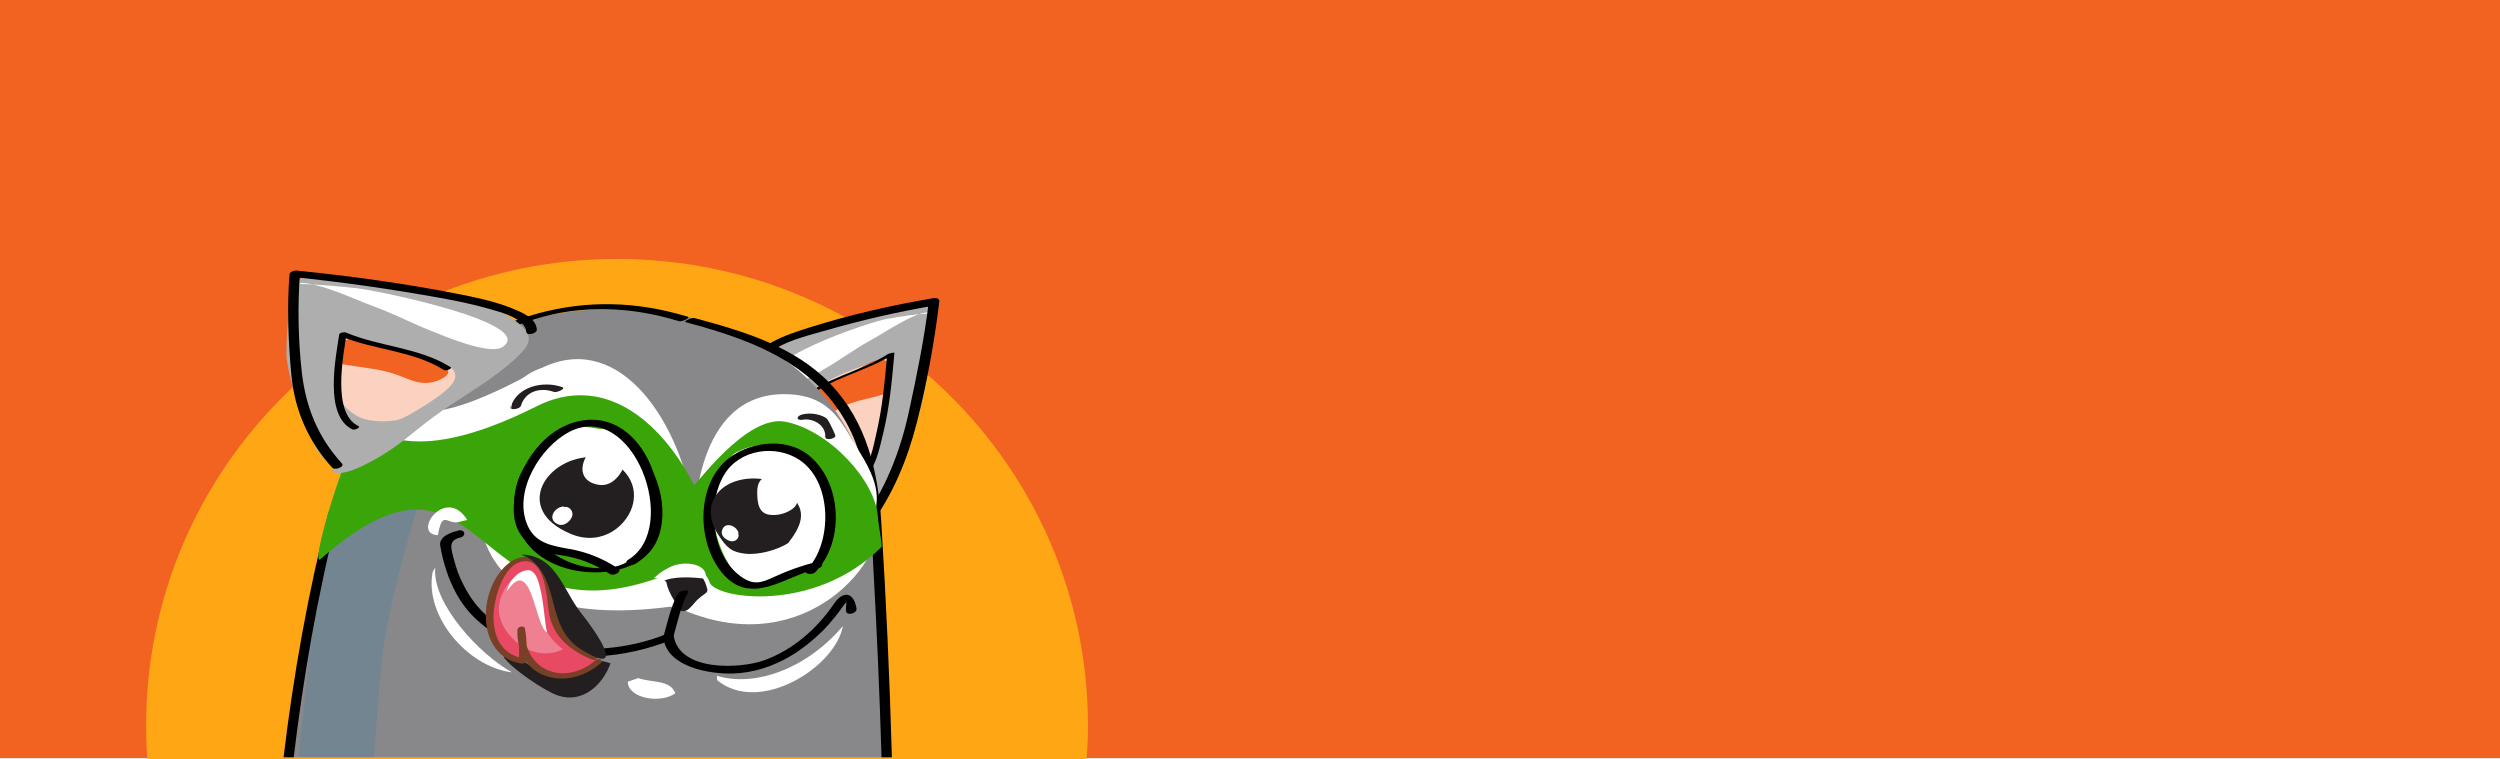
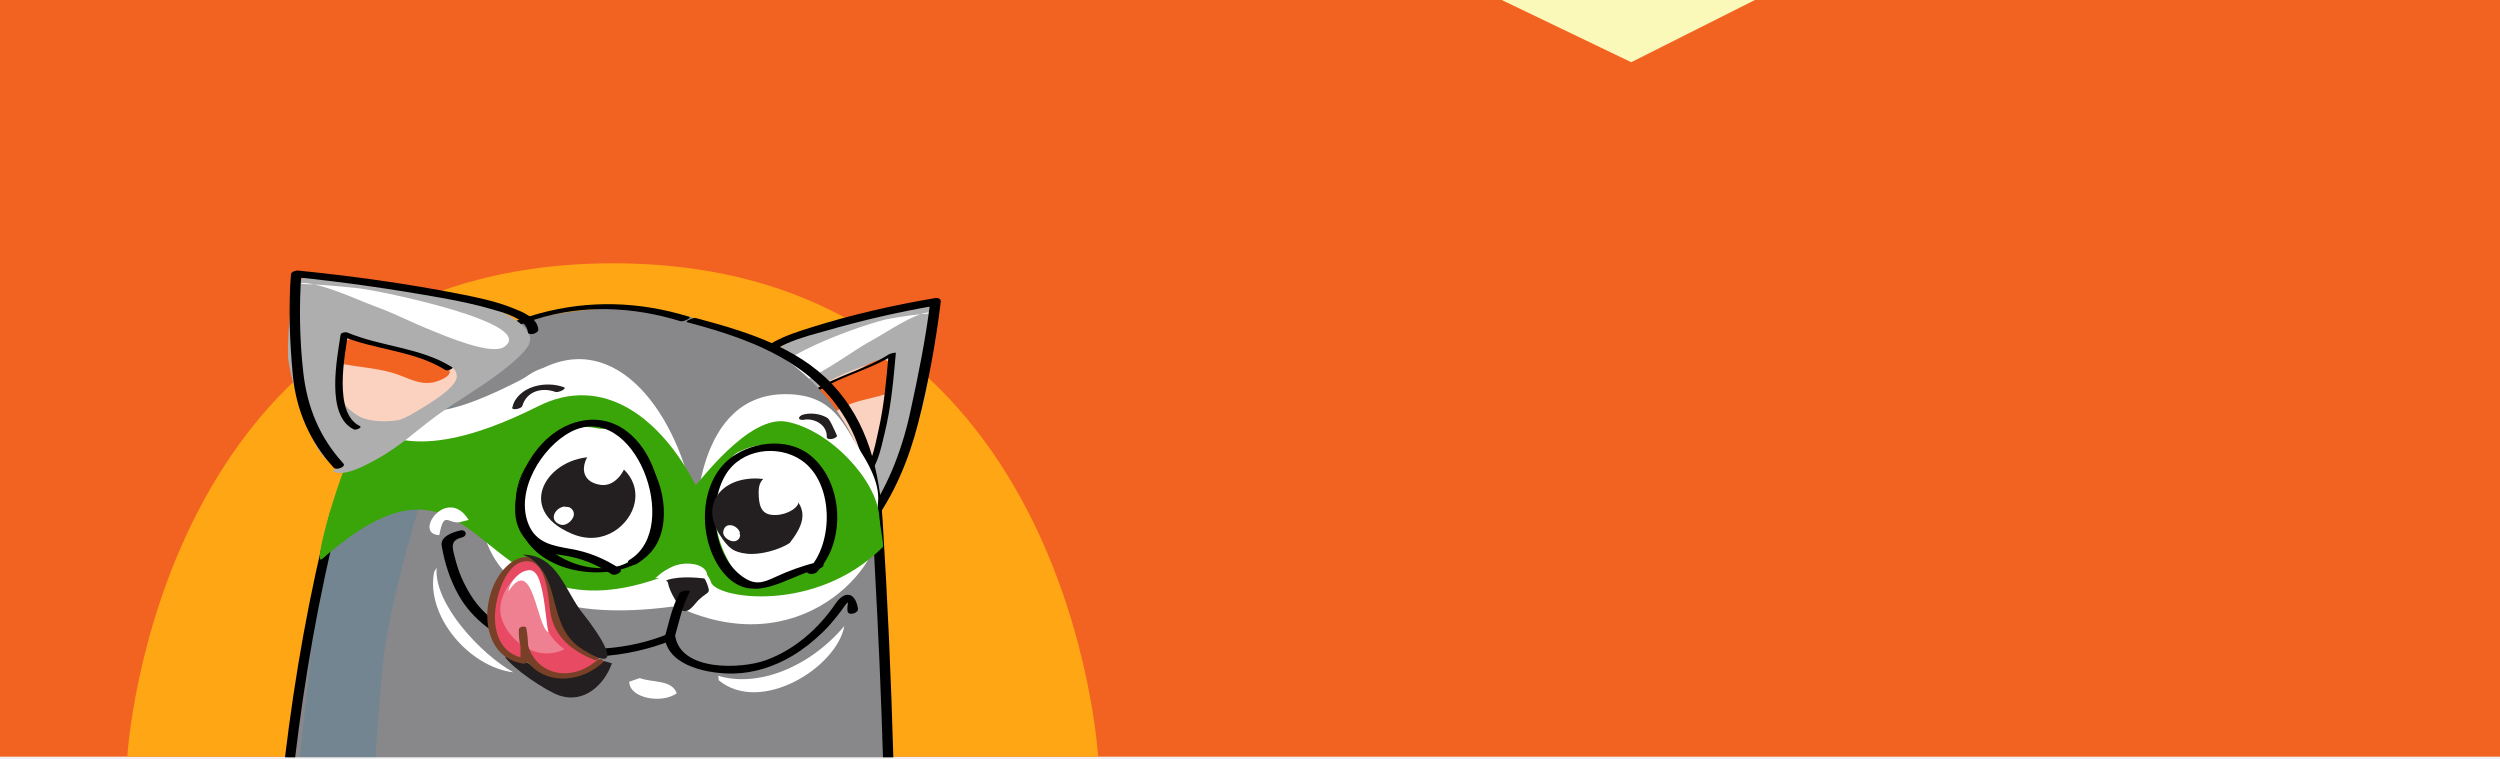
<svg xmlns="http://www.w3.org/2000/svg" width="1728" height="524" viewBox="0 0 1728 524" fill="none">
-   <g filter="url(#filter0_d_731_3966)">
-     <rect width="1728" height="524" fill="#F26322" />
-   </g>
-   <path d="M752 501.5C752 679.612 597.269 561.5 417.5 561.5C237.731 561.5 101 679.612 101 501.5C101 323.388 246.731 179 426.5 179C606.269 179 752 323.388 752 501.5Z" fill="#FFA614" />
-   <path d="M596.225 361.303C610.844 352.702 620.622 319.387 626.005 302.483C633.067 280.24 635.092 260.567 640.228 238.72C642.352 229.724 648.723 218.058 642.303 213.165C637.413 209.458 623.486 212.621 617.313 213.017C596.818 214.302 574.397 224.632 554.049 231.8C544.814 235.062 534.838 241.191 527.331 249.693C517.849 260.468 518.886 266.746 524.22 277.422C532.023 293.141 543.283 305.152 553.259 318.646C562.988 331.794 570.001 347.463 581.261 358.733C585.41 362.835 594.497 372.227 600.473 366.74L596.127 361.402L596.225 361.303Z" fill="#AEAEAF" />
-   <path d="M588.62 337.181C610.103 315.729 612.918 276.581 613.609 247.863C596.522 252.312 581.36 257.65 565.013 267.14C558.494 270.946 548.864 274.258 547.284 284.885C545.802 295.463 558.396 309.797 563.235 316.025C571.483 326.752 581.015 330.36 591.83 335.698L588.571 337.181H588.62Z" fill="#FBD2C0" />
-   <path d="M639.439 210.544C612.672 240.448 625.068 297.094 595.633 322.302C585.954 330.656 568.273 327.443 562.248 318.15C557.359 331.546 577.558 356.26 585.707 362.043C602.103 373.609 613.561 344.15 620.376 327.146C626.747 311.428 633.513 293.238 637.71 276.927C640.081 267.733 647.489 213.164 643.093 213.312L639.34 210.495L639.439 210.544Z" fill="#AEAEAF" />
-   <path d="M641.462 215.885C630.746 216.428 612.72 229.231 601.904 235.113C591.187 240.945 580.964 248.607 570.297 254.785C563.926 258.542 537.504 275.249 532.269 268.18C518.441 249.496 601.855 222.459 612.522 220.531C622.794 218.653 632.277 217.219 642.055 216.676C642.302 217.417 642.351 218.554 642.648 219.196L641.364 215.885H641.462Z" fill="white" />
-   <path d="M610.497 272.628C600.126 275.841 590.199 276.78 580.075 282.316C571.976 286.765 564.025 294.08 556.419 288.346C539.085 275.347 576.223 264.126 584.964 259.727C591.039 256.663 602.496 248.705 608.275 248.556C620.029 248.26 610.645 262.693 614.152 271.195L610.497 272.579V272.628Z" fill="#F26322" />
-   <path d="M601.214 363.527C617.067 342.025 627.043 318.151 633.661 292.349C640.624 265.164 645.909 236.248 649.267 208.419C649.465 206.689 647.39 205.75 645.909 205.948C616.623 210.891 587.485 217.514 559.187 226.461C544.371 231.157 520.715 238.373 516.467 255.673C515.579 259.232 522.986 258.392 523.777 255.179C527.777 238.769 556.421 232.541 570.15 228.586C594.893 221.419 619.932 215.636 645.316 211.286C644.23 210.446 643.094 209.655 641.958 208.815C638.847 234.221 633.612 260.072 628.13 285.034C622.105 312.566 611.882 338.466 595.14 361.253C592.423 364.96 599.14 366.196 601.165 363.477L601.214 363.527Z" fill="black" />
-   <path d="M595.978 331.102C605.411 324.676 607.929 309.699 610.448 299.467C614.942 281.228 616.523 262.742 618.202 244.058C618.301 243.168 614.053 244.552 613.708 244.75C593.558 257.7 568.766 261.259 550.691 277.669C549.752 278.559 554.444 277.966 555.284 277.175C573.112 261.061 597.707 257.502 617.609 244.75C616.128 244.997 614.597 245.244 613.164 245.442C611.584 263.137 610.053 280.586 606.102 297.935C603.682 308.463 601.065 325.121 591.484 331.645C590.546 332.288 595.089 331.794 596.077 331.151L595.978 331.102Z" fill="black" />
-   <path d="M616.03 523.43H197.63C203.902 469.553 214.223 409.546 230.471 363.924C231.607 360.711 232.743 357.547 233.978 354.532C234.126 354.038 234.324 353.643 234.472 353.198L234.027 354.186L231.607 359.623L231.163 360.661C231.509 357.795 231.904 354.928 232.447 352.11C236.25 330.164 244.645 310.59 256.449 293.587C263.461 283.404 271.709 274.112 280.944 265.758C331.812 219.691 411.966 202.588 478.687 219.79C490.194 222.755 501.306 226.759 511.825 231.801C513.306 232.493 527.579 237.633 544.519 250.287C562.248 263.485 582.941 284.887 595.337 318.103C601.016 333.327 605.017 351.023 606.103 371.585C607.19 390.665 615.585 496.788 615.931 518.982C615.931 520.465 615.931 521.898 615.931 523.381L616.03 523.43Z" fill="#88888A" />
-   <path opacity="0.2" d="M326.083 247.814C306.476 284.886 269.19 405.294 264.054 455.86C261.831 477.509 260.053 500.148 258.572 523.379H206.321C209.581 491.646 212.741 463.027 215.112 441.921V441.822C215.211 440.636 215.408 439.449 215.507 438.312C218.075 415.476 223.359 389.279 230.422 363.873C230.767 362.439 231.212 361.006 231.607 359.572C232.298 357.101 233.039 354.679 233.78 352.257C240.299 330.657 248.003 310.193 256.399 293.536C258.226 289.878 260.103 286.319 262.029 283.057C261.683 277.669 270.029 271.441 280.894 265.707C299.809 255.673 326.231 247.221 326.033 247.814H326.083Z" fill="#197AA9" />
-   <path d="M234.274 353.049C234.176 353.395 234.077 353.79 233.978 354.136C233.978 354.235 233.879 354.383 233.879 354.482C226.521 383.348 220.298 412.511 215.063 441.872V441.971C210.273 468.959 206.272 496.145 203.013 523.429H196C202.865 466.389 212.89 409.793 227.064 354.235C227.36 352.999 230.323 352.159 232.348 352.109C232.842 352.109 233.336 352.208 233.682 352.307C234.077 352.406 234.274 352.703 234.176 353.049H234.274Z" fill="black" />
-   <path d="M616.474 523.43H609.313C608.029 480.13 606.103 436.88 603.732 393.679C602.35 368.668 602.103 342.422 595.386 318.152C592.917 309.255 589.657 300.654 585.114 292.4C574.99 273.963 560.865 260.518 544.518 250.336C523.48 237.188 498.787 229.279 474.094 222.755C472.217 222.26 476.168 220.283 478.687 219.838C479.18 219.739 479.625 219.739 479.971 219.838C513.454 228.785 549.605 239.511 574.199 265.56C598.893 291.708 606.893 325.418 609.116 360.463C612.523 414.785 614.943 469.157 616.474 523.578V523.43Z" fill="black" />
-   <path d="M475.08 218.85C440.905 208.371 406.236 207.234 371.715 216.675C331.07 227.846 294.919 252.461 262.077 278.214C258.966 280.685 266.176 280.24 267.757 279.004C298.524 254.883 331.514 232.541 369.147 220.728C402.137 210.348 436.509 211.93 469.351 222.013C471.327 222.606 477.796 219.591 475.129 218.8L475.08 218.85Z" fill="black" />
-   <path d="M463.377 419.331C310.675 439.251 331.417 336.439 331.763 333.276C332.503 326.405 233.484 349.785 242.077 323.538C250.374 298.181 275.857 281.079 279.858 278.113C288.204 272.033 279.166 306.485 371.568 255.87C424.658 226.806 468.069 285.577 479.378 350.675C481.847 364.959 477.254 270.155 544.37 272.478C575.336 273.566 581.953 293.238 593.954 312.12C612.573 341.481 603.387 348.648 606.004 356.557C615.091 384.336 558.199 457.836 472.513 421.704L463.426 419.232V419.331H463.377Z" fill="white" />
-   <path d="M454.438 399.66C323.12 445.727 336.75 285.133 221.582 386.413C213.482 393.531 239.855 304.757 250.571 296.947C258.918 290.867 277.042 327.988 370.876 280.833C415.867 258.195 455.672 288.742 479.724 335.155C480.415 336.539 515.775 286.171 542.938 291.51C573.36 297.54 605.313 332.486 606.794 357.299C607.091 362.638 610.103 377.219 609.264 378.059C562.989 424.473 493.206 413.945 490.292 402.082C489.601 399.413 485.057 391.85 476.612 391.109C459.278 389.626 454.29 398.572 451.87 399.561H454.388L454.438 399.66Z" fill="#3AA508" />
-   <path d="M236.051 320.869C217.729 313.504 212.049 284.786 208.592 270.254C204.098 251.125 205.926 234.072 204 215.19C203.209 207.381 197.135 197.347 207.21 193.145C214.963 189.883 233.582 192.503 242.027 192.799C270.276 193.689 299.117 202.438 325.786 208.518C337.836 211.236 350.331 216.525 358.776 223.742C369.443 232.935 366.431 238.422 356.504 247.665C341.837 261.357 323.267 271.836 306.13 283.55C289.388 294.968 275.906 308.611 257.485 318.447C250.719 322.055 235.854 330.211 228.791 325.515L236.101 320.869H236.051Z" fill="#AEAEAF" />
-   <path d="M250.917 300.01C228.396 284.144 233.434 254.832 238.866 233.38C259.559 236.544 277.585 240.35 296.204 247.27C303.612 250.038 315.119 252.46 314.724 260.418C314.279 268.326 295.117 279.25 287.61 283.946C274.77 292.052 261.88 294.919 247.064 298.972L250.867 300.06L250.917 300.01Z" fill="#FBD2C0" />
-   <path d="M211.852 190.872C242.027 216.476 211.161 265.608 246.126 287.159C257.682 294.276 283.067 291.36 293.636 283.303C297.241 294.87 263.164 316.421 250.373 321.462C224.742 331.595 215.852 306.238 210.37 291.607C205.284 278.064 200.197 262.444 198.221 248.308C197.135 240.399 199.901 193.244 205.975 193.343L211.852 190.872Z" fill="#AEAEAF" />
-   <path d="M207.803 195.521C222.57 195.916 244.695 206.79 258.326 211.783C271.956 216.725 284.303 223.25 297.637 228.539C305.687 231.702 338.43 245.987 347.468 239.759C371.272 223.448 261.387 200.859 246.967 199.277C233.139 197.794 220.199 196.608 206.717 196.213C206.223 196.905 205.927 197.794 205.235 198.387L207.803 195.521Z" fill="white" />
-   <path d="M237.434 251.868C249.879 254.142 262.226 254.735 273.782 258.837C283.067 262.1 291.512 267.438 302.475 263.088C327.267 253.153 282.721 245.195 272.597 241.982C265.584 239.758 252.793 233.925 245.484 233.876C230.668 233.876 239.409 244.503 233.038 250.929L237.434 251.917V251.868Z" fill="#F26322" />
-   <path d="M236.347 320.375C219.803 302.284 211.309 281.376 208.592 257.156C206.123 235.309 205.629 210.792 207.358 188.846C205.679 189.735 204.049 190.576 202.37 191.465C236.594 194.925 270.622 199.868 304.5 205.948C316.007 208.024 327.465 210.396 338.676 213.659C346.034 215.784 363.023 219.887 363.863 229.575C364.11 232.244 371.32 230.662 371.073 227.647C370.332 219.442 359.912 215.537 353.492 212.967C341.59 208.172 328.749 205.552 316.205 203.081C279.511 195.914 242.323 190.773 205.086 187.017C203.604 186.868 200.296 187.709 200.098 189.636C198.32 212.126 199.258 236.594 201.382 259.084C203.654 283.551 213.136 305.201 229.68 323.292C231.557 325.318 238.422 322.6 236.347 320.375Z" fill="black" />
-   <path d="M247.805 294.524C229.088 285.677 237.434 245.194 239.558 230.662C238.027 231.157 236.545 231.7 234.965 232.195C258.176 241.982 285.289 242.179 306.871 255.772C308.353 256.662 312.847 254.635 311.612 253.844C289.734 240.103 262.522 239.708 239.015 229.822C237.928 229.377 234.619 229.822 234.422 231.354C232.1 247.27 223.754 287.407 243.657 296.847C245.04 297.49 249.731 295.414 247.756 294.524H247.805Z" fill="black" />
-   <path d="M433.943 388.438C408.953 400.745 371.815 385.274 364.111 358.237C358.925 340.146 365.691 318.99 382.186 309.302C406.385 295.166 436.758 309.895 446.684 333.868C453.5 350.378 453.45 378.651 434.782 387.499C430.436 389.575 437.054 389.97 439.079 388.981C462.439 377.959 461.105 345.089 450.882 325.416C438.042 300.899 403.422 294.671 379.865 306.781C358.234 317.903 350.282 343.26 358.727 365.602C369.741 394.765 413.102 402.278 438.239 389.871C442.536 387.746 435.968 387.4 433.943 388.388V388.438Z" fill="black" />
-   <path d="M441.152 468.663C449.943 472.024 463.227 469.553 466.783 479.191C456.708 486.556 434.04 482.849 433.941 471.184L441.152 468.713V468.663Z" fill="white" />
-   <path d="M371.023 311.776C351.713 334.019 353.293 355.421 364.455 370.744C371.221 379.987 386.481 379.048 397.642 382.755C407.322 386.018 414.582 393.086 422.237 392.147C437.299 390.318 449.35 376.626 453.646 354.581C455.918 342.916 442.337 312.517 431.62 299.122C426.039 292.103 421.446 298.133 411.125 295.959C394.383 292.499 384.308 300.358 372.406 310.54L371.122 311.726L371.023 311.776Z" fill="white" />
-   <path d="M494.835 336.738C493.008 347.612 492.761 356.905 494.44 365.851C496.119 374.798 499.675 383.448 505.453 393.037C512.96 402.033 511.429 408.904 523.776 405.987C537.209 402.873 562.149 394.915 568.915 385.722C574.002 368.619 573.458 353.296 569.409 340.791C564.519 316.373 536.962 298.875 510.738 311.875C502.885 314.495 501.601 323.738 498.095 331.548L494.984 336.639H494.885L494.835 336.738Z" fill="white" />
-   <path d="M316.945 366.69C312.55 367.777 303.117 370.545 304.303 377.267C306.377 389.229 309.933 400.45 315.81 411.027C325.637 428.723 342.725 440.586 361.492 447.11C393.395 458.281 432.707 455.019 463.721 442.415C461.993 442.069 460.314 441.723 458.536 441.327C461.598 461.247 490.39 465.893 506.243 465.547C520.318 465.251 534.788 460.505 546.789 453.239C554.543 448.593 561.407 443.057 567.926 436.73C571.482 433.27 574.692 429.514 577.754 425.658C579.433 423.582 580.964 421.457 582.495 419.282C586.891 413.252 584.125 418.194 584.816 422.544C585.36 425.806 592.57 423.978 592.027 420.616C590.101 409.1 582.792 408.062 576.47 417.305C564.617 434.704 548.073 449.236 528.17 456.403C511.626 462.384 469.499 464.361 465.647 439.399C465.302 437.175 461.795 437.768 460.462 438.312C433.991 449.087 402.384 451.411 374.629 444.985C358.874 441.327 344.157 433.715 332.798 422.099C326.279 415.426 321.489 407.271 317.785 398.769C315.859 394.271 314.476 389.526 313.241 384.781C311.513 378.108 310.278 373.461 318.131 371.534C322.575 370.446 321.291 365.602 316.847 366.69H316.945Z" fill="black" />
-   <path d="M427.274 392.937C416.656 386.017 405.89 381.568 393.395 379.393C381.048 377.219 369.542 375.34 364.307 362.39C354.874 339.307 373.443 309.007 393.494 298.528C437.448 275.593 470.685 364.565 434.435 386.758C430.237 389.279 436.312 391.454 439.127 389.773C460.215 376.873 458.535 347.166 451.671 326.653C443.818 303.224 424.459 285.083 398.877 291.361C372.9 297.787 354.824 326.999 355.071 352.751C355.17 364.318 360.652 373.956 370.776 379.393C376.11 382.26 382.431 383.002 388.308 383.842C400.704 385.72 411.174 390.021 421.693 396.842C424.163 398.473 430.583 394.963 427.274 392.838V392.937Z" fill="black" />
-   <path d="M564.42 388.44C554.147 390.912 544.517 394.372 534.936 398.82C526.096 402.972 520.713 404.653 512.169 398.524C491.97 384.189 488.167 348.601 500.613 328.038C511.28 310.343 536.418 307.031 552.764 318.004C575.581 333.327 575.383 375.638 557.604 393.778C554.493 396.942 561.506 397.584 563.531 395.508C584.224 374.402 582.1 332.487 558.345 314.149C542.393 301.792 516.317 305.499 501.798 318.35C481.056 336.787 481.994 375.193 498.934 395.756C518.836 419.827 542.146 398.474 565.506 392.839C569.951 391.752 568.716 387.402 564.321 388.44H564.42Z" fill="black" />
-   <path d="M410.236 315.877C377.888 315.086 353.59 352.01 394.581 369.063C416.706 378.256 434.633 362.439 437.646 347.709C441.547 328.531 423.62 315.778 409.101 316.075L410.236 315.927V315.877Z" fill="#231F20" />
-   <path d="M547.678 341.186C539.875 334.167 531.183 331.053 522.886 330.756C497.798 329.817 483.081 348.402 496.218 369.212C502.49 379.196 506.095 381.618 515.034 382.706C524.022 383.793 537.406 380.185 544.814 375.341C552.419 365.406 560.321 352.802 544.518 341.037L547.728 341.186H547.678Z" fill="#231F20" />
-   <path d="M409.546 321.264C385.248 321.264 367.914 351.366 398.336 363.081C414.732 369.408 426.881 354.876 429.449 344.051C432.758 329.964 418.633 318.793 408.015 323.291L409.546 321.215V321.264Z" fill="#231F20" />
-   <path d="M546.691 355.866C545.21 345.585 535.234 337.924 524.665 336.392C514.146 334.909 502.984 339.654 498.984 354.087C494.687 369.707 515.133 379.642 526.295 378.9C540.864 377.912 550.198 362.935 544.419 355.076L546.691 355.866Z" fill="#231F20" />
-   <path d="M417.052 306.685C402.78 309.898 394.582 332.388 414.237 335.156C424.855 336.689 432.362 323.837 432.214 317.263C432.066 308.663 422.04 304.066 416.46 308.069L417.052 306.685Z" fill="white" />
-   <path d="M551.976 347.019C556.865 336.442 523.282 316.868 523.381 340.198C523.381 348.7 524.863 354.829 531.974 355.818C541.209 357.152 551.877 350.924 550.889 346.327L551.976 346.97V347.019Z" fill="white" />
-   <path d="M390.038 350.082C383.47 349.934 377.494 359.078 385.841 362.439C390.384 364.268 394.977 359.375 395.57 356.409C396.409 352.554 392.508 349.39 389.594 350.576L390.038 350.033V350.082Z" fill="white" />
-   <path d="M510.54 368.569C509.355 363.132 500.268 359.919 498.935 367.284C498.243 371.287 503.379 374.204 506.096 374.154C509.602 374.154 511.578 370.447 509.997 368.322L510.54 368.569Z" fill="white" />
-   <path d="M460.313 399.957C460.708 407.767 465.894 414.687 469.746 421.212C471.03 423.436 474.734 422.25 476.068 420.767C479.574 416.714 483.278 413.006 487.723 410.041C488.612 409.497 489.155 408.311 488.908 407.322C487.328 400.995 484.562 395.558 477.845 393.878C472.265 392.494 465.993 395.608 461.104 397.832C456.659 399.858 460.61 404.109 464.363 402.379C467.474 400.946 470.635 399.414 474.043 399.216C478.981 398.919 480.809 405.642 481.648 409.2C482.043 408.311 482.438 407.372 482.833 406.432C477.895 409.695 473.796 413.946 469.944 418.394C472.018 418.246 474.141 418.098 476.265 417.949C473.055 412.512 467.919 406.136 467.573 399.512C467.376 395.558 460.066 396.547 460.264 400.007L460.313 399.957Z" fill="#231F20" />
-   <path d="M463.722 394.915C465.253 402.873 466.389 439.351 483.23 411.967C491.527 398.523 475.081 392.295 465.994 398.177L463.722 394.915Z" fill="#231F20" />
-   <path d="M457.648 402.032C465.204 397.979 478.489 398.968 487.675 399.956C490.885 385.375 455.278 385.918 455.92 402.774L457.648 402.032Z" fill="white" />
-   <path d="M322.921 359.375C308.105 335.254 284.054 369.162 302.624 369.903C306.229 351.12 308.698 363.873 318.575 360.462L322.971 359.375H322.921Z" fill="white" />
-   <path d="M465.055 441.427C468.216 430.652 470.438 418.937 475.772 409.002C476.611 407.519 469.747 408.112 468.611 410.089C463.228 420.025 461.055 431.739 457.894 442.515C457.301 444.541 464.413 443.503 465.055 441.427Z" fill="black" />
-   <path d="M299.069 395.31C293.093 426.055 323.663 461.199 353.888 464.708C331.862 452.697 298.476 417.158 300.847 392.345L299.069 395.31Z" fill="white" />
-   <path d="M495.427 467.081C521.602 475.137 557.456 462.434 582.643 432.678C577.211 461.643 524.664 494.069 495.773 470.195L495.476 467.081H495.427Z" fill="white" />
-   <path d="M360.061 280.486C363.123 270.304 373.593 267.535 382.877 270.897C384.902 271.589 391.421 268.573 388.656 267.585C375.766 262.988 357.246 266.942 352.9 281.524C352.209 283.798 359.37 282.809 360.061 280.535V280.486Z" fill="#231F20" />
-   <path d="M554.444 290.176C561.605 288.742 570.791 293.537 570.446 301.94C570.347 304.807 577.508 303.324 577.607 301.001C578.1 289.286 565.112 284.393 555.432 286.271C554.099 286.568 551.778 287.062 551.333 288.693C550.938 290.225 553.555 290.374 554.395 290.176H554.444Z" fill="#231F20" />
-   <path d="M353.294 283.651C353.097 263.83 378.926 259.974 393.544 263.187C386.729 249.001 372.654 252.906 362.283 260.716C351.961 268.525 345.393 280.042 353.739 280.883L353.294 283.651Z" fill="white" />
-   <path d="M550 284.837C566.347 269.514 580.867 289.286 577.953 302.137C572.57 289.978 566.792 273.666 548.716 290.175L550 284.837Z" fill="white" />
-   <path d="M421.991 458.429C416.806 473.159 402.978 486.307 385.989 480.87C376.605 477.855 353.196 461.889 348.011 453.981C358.974 450.867 369.197 464.46 379.815 467.129C392.508 470.292 406.336 463.471 416.312 456.897L422.041 458.479L421.991 458.429Z" fill="#231F20" />
-   <path d="M410.385 453.19C363.814 435.347 392.705 401.093 367.32 386.61C344.356 373.511 323.91 452.746 360.653 455.662C360.95 448.248 361.246 440.883 359.517 433.617C357.196 462.285 388.013 479.437 412.805 456.057L410.435 453.141L410.385 453.19Z" fill="#E84A63" />
-   <path opacity="0.3" d="M372.555 408.212C373.296 379.395 342.874 402.033 344.899 423.387C346.38 438.413 367.221 459.272 389.099 448.793C371.024 434.656 377.148 426.501 373.938 411.178L372.604 408.113L372.555 408.212Z" fill="white" />
-   <path d="M412.656 452.846C399.124 447.26 388.852 439.302 385.197 424.672C382.975 415.873 383.666 406.581 380.407 397.98C375.814 385.919 362.875 381.075 352.553 388.589C329.934 405.197 328.008 453.637 360.504 458.679C361.591 458.827 363.912 458.135 363.961 456.652C364.257 448.991 364.257 441.724 362.776 434.211C362.381 432.086 357.738 433.173 357.64 435.101C356.306 469.405 392.013 478.648 415.125 458.431C417.743 456.158 413.644 454.625 411.767 456.257C390.58 474.743 361.591 463.869 362.726 434.656C361.047 434.953 359.319 435.249 357.59 435.546C358.973 442.762 358.973 449.831 358.677 457.097C359.813 456.405 360.998 455.762 362.134 455.07C344.849 452.401 339.811 436.979 341.392 421.36C342.478 410.832 348.602 390.022 361.245 388.045C377.493 385.524 377.888 414.292 379.468 423.732C382.283 440.439 394.581 449.88 409.495 456.009C411.569 456.85 415.471 453.933 412.458 452.698H412.557L412.656 452.846Z" fill="#784026" />
-   <path d="M363.518 394.32C375.371 390.712 375.568 427.981 378.137 437.125C369.642 433.023 367.667 382.754 350.48 408.605C351.27 401.981 358.283 394.468 364.21 394.221L363.518 394.32Z" fill="white" />
-   <path d="M360.356 383.347C384.358 383.446 389.593 408.802 401.692 423.779C411.965 436.532 434.287 468.76 402.137 449.186C376.456 433.517 388.161 401.833 365.443 385.67L360.356 383.347Z" fill="#231F20" />
-   <defs>
-     <filter id="filter0_d_731_3966" x="-4" y="0" width="1736" height="532" filterUnits="userSpaceOnUse" color-interpolation-filters="sRGB">
-       <feFlood flood-opacity="0" result="BackgroundImageFix" />
-       <feColorMatrix in="SourceAlpha" type="matrix" values="0 0 0 0 0 0 0 0 0 0 0 0 0 0 0 0 0 0 127 0" result="hardAlpha" />
-       <feOffset dy="4" />
-       <feGaussianBlur stdDeviation="2" />
-       <feComposite in2="hardAlpha" operator="out" />
-       <feColorMatrix type="matrix" values="0 0 0 0 0 0 0 0 0 0 0 0 0 0 0 0 0 0 0.25 0" />
-       <feBlend mode="normal" in2="BackgroundImageFix" result="effect1_dropShadow_731_3966" />
-       <feBlend mode="normal" in="SourceGraphic" in2="effect1_dropShadow_731_3966" result="shape" />
-     </filter>
-   </defs>
+   <rect width="1728" height="523" fill="#F26322" />
+   <path d="M759 523H88C88 523 107.599 182.003 423.758 182C739.917 181.997 759 523 759 523Z" fill="#FFA614" />
+   <path d="M597.225 361.303C611.844 352.702 621.622 319.387 627.005 302.483C634.067 280.24 636.092 260.567 641.228 238.72C643.352 229.724 649.723 218.058 643.303 213.165C638.413 209.458 624.486 212.621 618.313 213.017C597.818 214.302 575.397 224.632 555.049 231.8C545.814 235.062 535.838 241.191 528.331 249.693C518.849 260.468 519.886 266.746 525.22 277.422C533.023 293.141 544.283 305.152 554.259 318.646C563.988 331.794 571.001 347.463 582.261 358.733C586.41 362.835 595.497 372.227 601.473 366.74L597.127 361.402L597.225 361.303Z" fill="#AEAEAF" />
+   <path d="M589.62 337.181C611.103 315.729 613.918 276.581 614.609 247.863C597.522 252.312 582.36 257.65 566.013 267.14C559.494 270.946 549.864 274.258 548.284 284.885C546.802 295.463 559.396 309.797 564.235 316.025C572.483 326.752 582.015 330.36 592.83 335.698L589.571 337.181H589.62Z" fill="#FBD2C0" />
+   <path d="M640.439 210.544C613.672 240.448 626.068 297.094 596.633 322.302C586.954 330.656 569.273 327.443 563.248 318.15C558.359 331.546 578.558 356.26 586.707 362.043C603.103 373.609 614.561 344.15 621.376 327.146C627.747 311.428 634.513 293.238 638.71 276.927C641.081 267.733 648.489 213.164 644.093 213.312L640.34 210.495L640.439 210.544Z" fill="#AEAEAF" />
+   <path d="M642.462 215.885C631.746 216.428 613.72 229.231 602.904 235.113C592.187 240.945 581.964 248.607 571.297 254.785C564.926 258.542 538.504 275.249 533.269 268.18C519.441 249.496 602.855 222.459 613.522 220.531C623.794 218.653 633.277 217.219 643.055 216.676C643.302 217.417 643.351 218.554 643.648 219.196L642.364 215.885H642.462Z" fill="white" />
+   <path d="M611.497 272.628C601.126 275.841 591.199 276.78 581.075 282.316C572.976 286.765 565.025 294.08 557.419 288.346C540.085 275.347 577.223 264.126 585.964 259.727C592.039 256.663 603.496 248.705 609.275 248.556C621.029 248.26 611.645 262.693 615.152 271.195L611.497 272.579V272.628Z" fill="#F26322" />
+   <path d="M602.214 363.527C618.067 342.025 628.043 318.151 634.661 292.349C641.624 265.164 646.909 236.248 650.267 208.419C650.465 206.689 648.39 205.75 646.909 205.948C617.623 210.891 588.485 217.514 560.187 226.461C545.371 231.157 521.715 238.373 517.467 255.673C516.579 259.232 523.986 258.392 524.777 255.179C528.777 238.769 557.421 232.541 571.15 228.586C595.893 221.419 620.932 215.636 646.316 211.286C645.23 210.446 644.094 209.655 642.958 208.815C639.847 234.221 634.612 260.072 629.13 285.034C623.105 312.566 612.882 338.466 596.14 361.253C593.423 364.96 600.14 366.196 602.165 363.477L602.214 363.527Z" fill="black" />
+   <path d="M596.978 331.102C606.411 324.676 608.929 309.699 611.448 299.467C615.942 281.228 617.523 262.742 619.202 244.058C619.301 243.168 615.053 244.552 614.708 244.75C594.558 257.7 569.766 261.259 551.691 277.669C550.752 278.559 555.444 277.966 556.284 277.175C574.112 261.061 598.707 257.502 618.609 244.75C617.128 244.997 615.597 245.244 614.164 245.442C612.584 263.137 611.053 280.586 607.102 297.935C604.682 308.463 602.065 325.121 592.484 331.645C591.546 332.288 596.089 331.794 597.077 331.151L596.978 331.102Z" fill="black" />
+   <path d="M617.03 523.43H198.63C204.902 469.553 215.223 409.546 231.471 363.924C232.607 360.711 233.743 357.547 234.978 354.532C235.126 354.038 235.324 353.643 235.472 353.198L235.027 354.186L232.607 359.623L232.163 360.661C232.509 357.795 232.904 354.928 233.447 352.11C237.25 330.164 245.645 310.59 257.449 293.587C264.461 283.404 272.709 274.112 281.944 265.758C332.812 219.691 412.966 202.588 479.687 219.79C491.194 222.755 502.306 226.759 512.825 231.801C514.306 232.493 528.579 237.633 545.519 250.287C563.248 263.485 583.941 284.887 596.337 318.103C602.016 333.327 606.017 351.023 607.103 371.585C608.19 390.665 616.585 496.788 616.931 518.982C616.931 520.465 616.931 521.898 616.931 523.381L617.03 523.43Z" fill="#88888A" />
+   <path opacity="0.2" d="M327.083 247.814C307.476 284.886 270.19 405.294 265.054 455.86C262.831 477.509 261.053 500.148 259.572 523.379H207.321C210.581 491.646 213.741 463.027 216.112 441.921V441.822C216.211 440.636 216.408 439.449 216.507 438.312C219.075 415.476 224.359 389.279 231.422 363.873C231.767 362.439 232.212 361.006 232.607 359.572C233.298 357.101 234.039 354.679 234.78 352.257C241.299 330.657 249.003 310.193 257.399 293.536C259.226 289.878 261.103 286.319 263.029 283.057C262.683 277.669 271.029 271.441 281.894 265.707C300.809 255.673 327.231 247.221 327.033 247.814H327.083Z" fill="#197AA9" />
+   <path d="M235.274 353.049C235.176 353.395 235.077 353.79 234.978 354.136C234.978 354.235 234.879 354.383 234.879 354.482C227.521 383.348 221.298 412.511 216.063 441.872V441.971C211.273 468.959 207.272 496.145 204.013 523.429H197C203.865 466.389 213.89 409.793 228.064 354.235C228.36 352.999 231.323 352.159 233.348 352.109C233.842 352.109 234.336 352.208 234.682 352.307C235.077 352.406 235.274 352.703 235.176 353.049H235.274Z" fill="black" />
+   <path d="M617.474 523.43H610.313C609.029 480.13 607.103 436.88 604.732 393.679C603.35 368.668 603.103 342.422 596.386 318.152C593.917 309.255 590.657 300.654 586.114 292.4C575.99 273.963 561.865 260.518 545.518 250.336C524.48 237.188 499.787 229.279 475.094 222.755C473.217 222.26 477.168 220.283 479.687 219.838C480.18 219.739 480.625 219.739 480.971 219.838C514.454 228.785 550.605 239.511 575.199 265.56C599.893 291.708 607.893 325.418 610.116 360.463C613.523 414.785 615.943 469.157 617.474 523.578V523.43Z" fill="black" />
+   <path d="M476.08 218.85C441.905 208.371 407.236 207.234 372.715 216.675C332.07 227.846 295.919 252.461 263.077 278.214C259.966 280.685 267.176 280.24 268.757 279.004C299.524 254.883 332.514 232.541 370.147 220.728C403.137 210.348 437.509 211.93 470.351 222.013C472.327 222.606 478.796 219.591 476.129 218.8L476.08 218.85Z" fill="black" />
+   <path d="M464.377 419.331C311.675 439.251 332.417 336.439 332.763 333.276C333.503 326.405 234.484 349.785 243.077 323.538C251.374 298.181 276.857 281.079 280.858 278.113C289.204 272.033 280.166 306.485 372.568 255.87C425.658 226.806 469.069 285.577 480.378 350.675C482.847 364.959 478.254 270.155 545.37 272.478C576.336 273.566 582.953 293.238 594.954 312.12C613.573 341.481 604.387 348.648 607.004 356.557C616.091 384.336 559.199 457.836 473.513 421.704L464.426 419.232V419.331H464.377Z" fill="white" />
+   <path d="M455.438 399.66C324.12 445.727 337.75 285.133 222.582 386.413C214.482 393.531 240.855 304.757 251.571 296.947C259.918 290.867 278.042 327.988 371.876 280.833C416.867 258.195 456.672 288.742 480.724 335.155C481.415 336.539 516.775 286.171 543.938 291.51C574.36 297.54 606.313 332.486 607.794 357.299C608.091 362.638 611.103 377.219 610.264 378.059C563.989 424.473 494.206 413.945 491.292 402.082C490.601 399.413 486.057 391.85 477.612 391.109C460.278 389.626 455.29 398.572 452.87 399.561H455.388L455.438 399.66Z" fill="#3AA508" />
+   <path d="M237.051 320.869C218.729 313.504 213.049 284.786 209.592 270.254C205.098 251.125 206.926 234.072 205 215.19C204.209 207.381 198.135 197.347 208.21 193.145C215.963 189.883 234.582 192.503 243.027 192.799C271.276 193.689 300.117 202.438 326.786 208.518C338.836 211.236 351.331 216.525 359.776 223.742C370.443 232.935 367.431 238.422 357.504 247.665C342.837 261.357 324.267 271.836 307.13 283.55C290.388 294.968 276.906 308.611 258.485 318.447C251.719 322.055 236.854 330.211 229.791 325.515L237.101 320.869H237.051Z" fill="#AEAEAF" />
+   <path d="M251.917 300.01C229.396 284.144 234.434 254.832 239.866 233.38C260.559 236.544 278.585 240.35 297.204 247.27C304.612 250.038 316.119 252.46 315.724 260.418C315.279 268.326 296.117 279.25 288.61 283.946C275.77 292.052 262.88 294.919 248.064 298.972L251.867 300.06L251.917 300.01Z" fill="#FBD2C0" />
+   <path d="M212.852 190.872C243.027 216.476 212.161 265.608 247.126 287.159C258.682 294.276 284.067 291.36 294.636 283.303C298.241 294.87 264.164 316.421 251.373 321.462C225.742 331.595 216.852 306.238 211.37 291.607C206.284 278.064 201.197 262.444 199.221 248.308C198.135 240.399 200.901 193.244 206.975 193.343L212.852 190.872Z" fill="#AEAEAF" />
+   <path d="M208.803 195.521C223.57 195.916 245.695 206.79 259.326 211.783C272.956 216.725 285.303 223.25 298.637 228.539C306.687 231.702 339.43 245.987 348.468 239.759C372.272 223.448 262.387 200.859 247.967 199.277C234.139 197.794 221.199 196.608 207.717 196.213C207.223 196.905 206.927 197.794 206.235 198.387L208.803 195.521Z" fill="white" />
+   <path d="M238.434 251.868C250.879 254.142 263.226 254.735 274.782 258.837C284.067 262.1 292.512 267.438 303.475 263.088C328.267 253.153 283.721 245.195 273.597 241.982C266.584 239.758 253.793 233.925 246.484 233.876C231.668 233.876 240.409 244.503 234.038 250.929L238.434 251.917V251.868Z" fill="#F26322" />
+   <path d="M237.347 320.375C220.803 302.284 212.309 281.376 209.592 257.156C207.123 235.309 206.629 210.792 208.358 188.846C206.679 189.735 205.049 190.576 203.37 191.465C237.594 194.925 271.622 199.868 305.5 205.948C317.007 208.024 328.465 210.396 339.676 213.659C347.034 215.784 364.023 219.887 364.863 229.575C365.11 232.244 372.32 230.662 372.073 227.647C371.332 219.442 360.912 215.537 354.492 212.967C342.59 208.172 329.749 205.552 317.205 203.081C280.511 195.914 243.323 190.773 206.086 187.017C204.604 186.868 201.296 187.709 201.098 189.636C199.32 212.126 200.258 236.594 202.382 259.084C204.654 283.551 214.136 305.201 230.68 323.292C232.557 325.318 239.422 322.6 237.347 320.375Z" fill="black" />
+   <path d="M248.805 294.524C230.088 285.677 238.434 245.194 240.558 230.662C239.027 231.157 237.545 231.7 235.965 232.195C259.176 241.982 286.289 242.179 307.871 255.772C309.353 256.662 313.847 254.635 312.612 253.844C290.734 240.103 263.522 239.708 240.015 229.822C238.928 229.377 235.619 229.822 235.422 231.354C233.1 247.27 224.754 287.407 244.657 296.847C246.04 297.49 250.731 295.414 248.756 294.524H248.805Z" fill="black" />
+   <path d="M434.943 388.438C409.953 400.745 372.815 385.274 365.111 358.237C359.925 340.146 366.691 318.99 383.186 309.302C407.385 295.166 437.758 309.895 447.684 333.868C454.5 350.378 454.45 378.651 435.782 387.499C431.436 389.575 438.054 389.97 440.079 388.981C463.439 377.959 462.105 345.089 451.882 325.416C439.042 300.899 404.422 294.671 380.865 306.781C359.234 317.903 351.282 343.26 359.727 365.602C370.741 394.765 414.102 402.278 439.239 389.871C443.536 387.746 436.968 387.4 434.943 388.388V388.438Z" fill="black" />
+   <path d="M442.152 468.663C450.943 472.024 464.227 469.553 467.783 479.191C457.708 486.556 435.04 482.849 434.941 471.184L442.152 468.713V468.663Z" fill="white" />
+   <path d="M372.023 311.776C352.713 334.019 354.293 355.421 365.455 370.744C372.221 379.987 387.481 379.048 398.642 382.755C408.322 386.018 415.582 393.086 423.237 392.147C438.299 390.318 450.35 376.626 454.646 354.581C456.918 342.916 443.337 312.517 432.62 299.122C427.039 292.103 422.446 298.133 412.125 295.959C395.383 292.499 385.308 300.358 373.406 310.54L372.122 311.726L372.023 311.776Z" fill="white" />
+   <path d="M495.835 336.738C494.008 347.612 493.761 356.905 495.44 365.851C497.119 374.798 500.675 383.448 506.453 393.037C513.96 402.033 512.429 408.904 524.776 405.987C538.209 402.873 563.149 394.915 569.915 385.722C575.002 368.619 574.458 353.296 570.409 340.791C565.519 316.373 537.962 298.875 511.738 311.875C503.885 314.495 502.601 323.738 499.095 331.548L495.984 336.639H495.885L495.835 336.738Z" fill="white" />
+   <path d="M317.945 366.69C313.55 367.777 304.117 370.545 305.303 377.267C307.377 389.229 310.933 400.45 316.81 411.027C326.637 428.723 343.725 440.586 362.492 447.11C394.395 458.281 433.707 455.019 464.721 442.415C462.993 442.069 461.314 441.723 459.536 441.327C462.598 461.247 491.39 465.893 507.243 465.547C521.318 465.251 535.788 460.505 547.789 453.239C555.543 448.593 562.407 443.057 568.926 436.73C572.482 433.27 575.692 429.514 578.754 425.658C580.433 423.582 581.964 421.457 583.495 419.282C587.891 413.252 585.125 418.194 585.816 422.544C586.36 425.806 593.57 423.978 593.027 420.616C591.101 409.1 583.792 408.062 577.47 417.305C565.617 434.704 549.073 449.236 529.17 456.403C512.626 462.384 470.499 464.361 466.647 439.399C466.302 437.175 462.795 437.768 461.462 438.312C434.991 449.087 403.384 451.411 375.629 444.985C359.874 441.327 345.157 433.715 333.798 422.099C327.279 415.426 322.489 407.271 318.785 398.769C316.859 394.271 315.476 389.526 314.241 384.781C312.513 378.108 311.278 373.461 319.131 371.534C323.575 370.446 322.291 365.602 317.847 366.69H317.945Z" fill="black" />
+   <path d="M428.274 392.937C417.656 386.017 406.89 381.568 394.395 379.393C382.048 377.219 370.542 375.34 365.307 362.39C355.874 339.307 374.443 309.007 394.494 298.528C438.448 275.593 471.685 364.565 435.435 386.758C431.237 389.279 437.312 391.454 440.127 389.773C461.215 376.873 459.535 347.166 452.671 326.653C444.818 303.224 425.459 285.083 399.877 291.361C373.9 297.787 355.824 326.999 356.071 352.751C356.17 364.318 361.652 373.956 371.776 379.393C377.11 382.26 383.431 383.002 389.308 383.842C401.704 385.72 412.174 390.021 422.693 396.842C425.163 398.473 431.583 394.963 428.274 392.838V392.937Z" fill="black" />
+   <path d="M565.42 388.44C555.147 390.912 545.517 394.372 535.936 398.82C527.096 402.972 521.713 404.653 513.169 398.524C492.97 384.189 489.167 348.601 501.613 328.038C512.28 310.343 537.418 307.031 553.764 318.004C576.581 333.327 576.383 375.638 558.604 393.778C555.493 396.942 562.506 397.584 564.531 395.508C585.224 374.402 583.1 332.487 559.345 314.149C543.393 301.792 517.317 305.499 502.798 318.35C482.056 336.787 482.994 375.193 499.934 395.756C519.836 419.827 543.146 398.474 566.506 392.839C570.951 391.752 569.716 387.402 565.321 388.44H565.42Z" fill="black" />
+   <path d="M411.236 315.877C378.888 315.086 354.59 352.01 395.581 369.063C417.706 378.256 435.633 362.439 438.646 347.709C442.547 328.531 424.62 315.778 410.101 316.075L411.236 315.927V315.877Z" fill="#231F20" />
+   <path d="M548.678 341.186C540.875 334.167 532.183 331.053 523.886 330.756C498.798 329.817 484.081 348.402 497.218 369.212C503.49 379.196 507.095 381.618 516.034 382.706C525.022 383.793 538.406 380.185 545.814 375.341C553.419 365.406 561.321 352.802 545.518 341.037L548.728 341.186H548.678Z" fill="#231F20" />
+   <path d="M410.546 321.264C386.248 321.264 368.914 351.366 399.336 363.081C415.732 369.408 427.881 354.876 430.449 344.051C433.758 329.964 419.633 318.793 409.015 323.291L410.546 321.215V321.264Z" fill="#231F20" />
+   <path d="M547.691 355.866C546.21 345.585 536.234 337.924 525.665 336.392C515.146 334.909 503.984 339.654 499.984 354.087C495.687 369.707 516.133 379.642 527.295 378.9C541.864 377.912 551.198 362.935 545.419 355.076L547.691 355.866Z" fill="#231F20" />
+   <path d="M418.052 306.685C403.78 309.898 395.582 332.388 415.237 335.156C425.855 336.689 433.362 323.837 433.214 317.263C433.066 308.663 423.04 304.066 417.46 308.069L418.052 306.685Z" fill="white" />
+   <path d="M552.976 347.019C557.865 336.442 524.282 316.868 524.381 340.198C524.381 348.7 525.863 354.829 532.974 355.818C542.209 357.152 552.877 350.924 551.889 346.327L552.976 346.97V347.019Z" fill="white" />
+   <path d="M391.038 350.082C384.47 349.934 378.494 359.078 386.841 362.439C391.384 364.268 395.977 359.375 396.57 356.409C397.409 352.554 393.508 349.39 390.594 350.576L391.038 350.033V350.082Z" fill="white" />
+   <path d="M511.54 368.569C510.355 363.132 501.268 359.919 499.935 367.284C499.243 371.287 504.379 374.204 507.096 374.154C510.602 374.154 512.578 370.447 510.997 368.322L511.54 368.569Z" fill="white" />
+   <path d="M461.313 399.957C461.708 407.767 466.894 414.687 470.746 421.212C472.03 423.436 475.734 422.25 477.068 420.767C480.574 416.714 484.278 413.006 488.723 410.041C489.612 409.497 490.155 408.311 489.908 407.322C488.328 400.995 485.562 395.558 478.845 393.878C473.265 392.494 466.993 395.608 462.104 397.832C457.659 399.858 461.61 404.109 465.363 402.379C468.474 400.946 471.635 399.414 475.043 399.216C479.981 398.919 481.809 405.642 482.648 409.2C483.043 408.311 483.438 407.372 483.833 406.432C478.895 409.695 474.796 413.946 470.944 418.394C473.018 418.246 475.141 418.098 477.265 417.949C474.055 412.512 468.919 406.136 468.573 399.512C468.376 395.558 461.066 396.547 461.264 400.007L461.313 399.957Z" fill="#231F20" />
+   <path d="M464.722 394.915C466.253 402.873 467.389 439.351 484.23 411.967C492.527 398.523 476.081 392.295 466.994 398.177L464.722 394.915Z" fill="#231F20" />
+   <path d="M458.648 402.032C466.204 397.979 479.489 398.968 488.675 399.956C491.885 385.375 456.278 385.918 456.92 402.774L458.648 402.032Z" fill="white" />
+   <path d="M323.921 359.375C309.105 335.254 285.054 369.162 303.624 369.903C307.229 351.12 309.698 363.873 319.575 360.462L323.971 359.375H323.921Z" fill="white" />
+   <path d="M466.055 441.427C469.216 430.652 471.438 418.937 476.772 409.002C477.611 407.519 470.747 408.112 469.611 410.089C464.228 420.025 462.055 431.739 458.894 442.515C458.301 444.541 465.413 443.503 466.055 441.427Z" fill="black" />
+   <path d="M300.069 395.31C294.093 426.055 324.663 461.199 354.888 464.708C332.862 452.697 299.476 417.158 301.847 392.345L300.069 395.31Z" fill="white" />
+   <path d="M496.427 467.081C522.602 475.137 558.456 462.434 583.643 432.678C578.211 461.643 525.664 494.069 496.773 470.195L496.476 467.081H496.427Z" fill="white" />
+   <path d="M361.061 280.486C364.123 270.304 374.593 267.535 383.877 270.897C385.902 271.589 392.421 268.573 389.656 267.585C376.766 262.988 358.246 266.942 353.9 281.524C353.209 283.798 360.37 282.809 361.061 280.535V280.486Z" fill="#231F20" />
+   <path d="M555.444 290.176C562.605 288.742 571.791 293.537 571.446 301.94C571.347 304.807 578.508 303.324 578.607 301.001C579.1 289.286 566.112 284.393 556.432 286.271C555.099 286.568 552.778 287.062 552.333 288.693C551.938 290.225 554.555 290.374 555.395 290.176H555.444Z" fill="#231F20" />
+   <path d="M354.294 283.651C354.097 263.83 379.926 259.974 394.544 263.187C387.729 249.001 373.654 252.906 363.283 260.716C352.961 268.525 346.393 280.042 354.739 280.883L354.294 283.651Z" fill="white" />
+   <path d="M551 284.837C567.347 269.514 581.867 289.286 578.953 302.137C573.57 289.978 567.792 273.666 549.716 290.175L551 284.837Z" fill="white" />
+   <path d="M422.991 458.429C417.806 473.159 403.978 486.307 386.989 480.87C377.605 477.855 354.196 461.889 349.011 453.981C359.974 450.867 370.197 464.46 380.815 467.129C393.508 470.292 407.336 463.471 417.312 456.897L423.041 458.479L422.991 458.429Z" fill="#231F20" />
+   <path d="M411.385 453.19C364.814 435.347 393.705 401.093 368.32 386.61C345.356 373.511 324.91 452.746 361.653 455.662C361.95 448.248 362.246 440.883 360.517 433.617C358.196 462.285 389.013 479.437 413.805 456.057L411.435 453.141L411.385 453.19Z" fill="#E84A63" />
+   <path opacity="0.3" d="M373.555 408.212C374.296 379.395 343.874 402.033 345.899 423.387C347.38 438.413 368.221 459.272 390.099 448.793C372.024 434.656 378.148 426.501 374.938 411.178L373.604 408.113L373.555 408.212Z" fill="white" />
+   <path d="M413.656 452.846C400.124 447.26 389.852 439.302 386.197 424.672C383.975 415.873 384.666 406.581 381.407 397.98C376.814 385.919 363.875 381.075 353.553 388.589C330.934 405.197 329.008 453.637 361.504 458.679C362.591 458.827 364.912 458.135 364.961 456.652C365.257 448.991 365.257 441.724 363.776 434.211C363.381 432.086 358.738 433.173 358.64 435.101C357.306 469.405 393.013 478.648 416.125 458.431C418.743 456.158 414.644 454.625 412.767 456.257C391.58 474.743 362.591 463.869 363.726 434.656C362.047 434.953 360.319 435.249 358.59 435.546C359.973 442.762 359.973 449.831 359.677 457.097C360.813 456.405 361.998 455.762 363.134 455.07C345.849 452.401 340.811 436.979 342.392 421.36C343.478 410.832 349.602 390.022 362.245 388.045C378.493 385.524 378.888 414.292 380.468 423.732C383.283 440.439 395.581 449.88 410.495 456.009C412.569 456.85 416.471 453.933 413.458 452.698H413.557L413.656 452.846Z" fill="#784026" />
+   <path d="M364.518 394.32C376.371 390.712 376.568 427.981 379.137 437.125C370.642 433.023 368.667 382.754 351.48 408.605C352.27 401.981 359.283 394.468 365.21 394.221L364.518 394.32Z" fill="white" />
+   <path d="M361.356 383.347C385.358 383.446 390.593 408.802 402.692 423.779C412.965 436.532 435.287 468.76 403.137 449.186C377.456 433.517 389.161 401.833 366.443 385.67L361.356 383.347Z" fill="#231F20" />
+   <path d="M1127.5 43L1038 0H1213L1127.5 43Z" fill="#FBF9BA" />
</svg>
